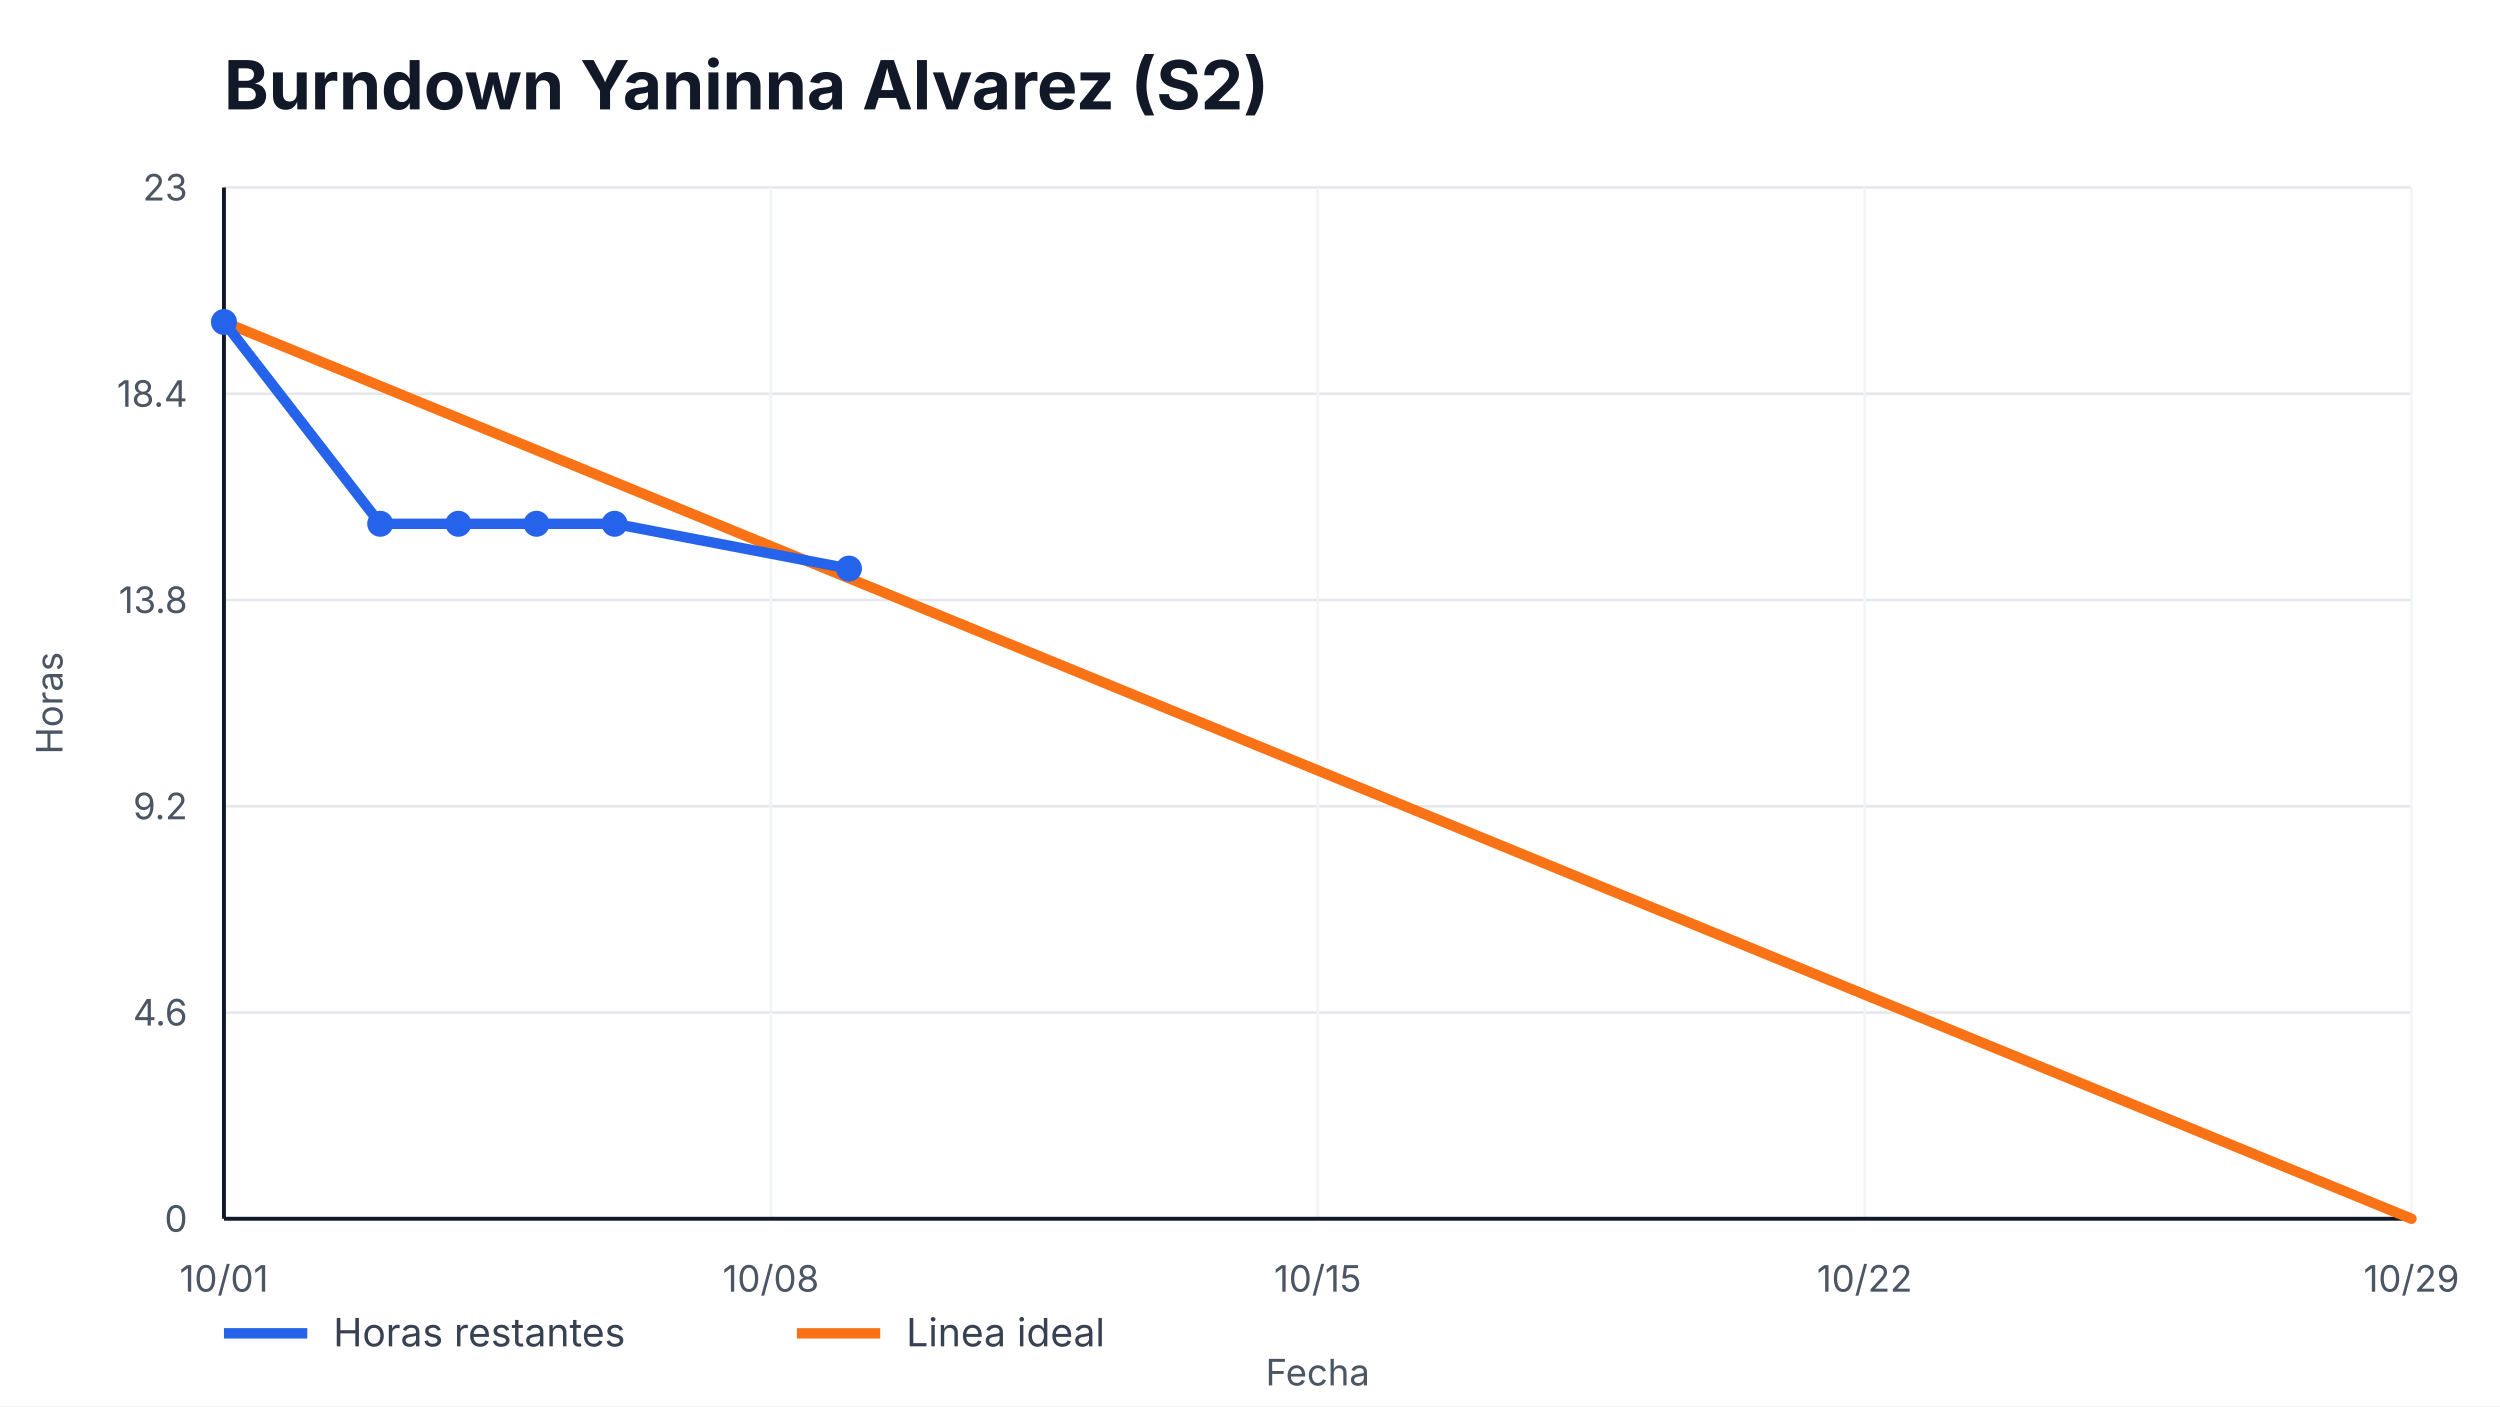
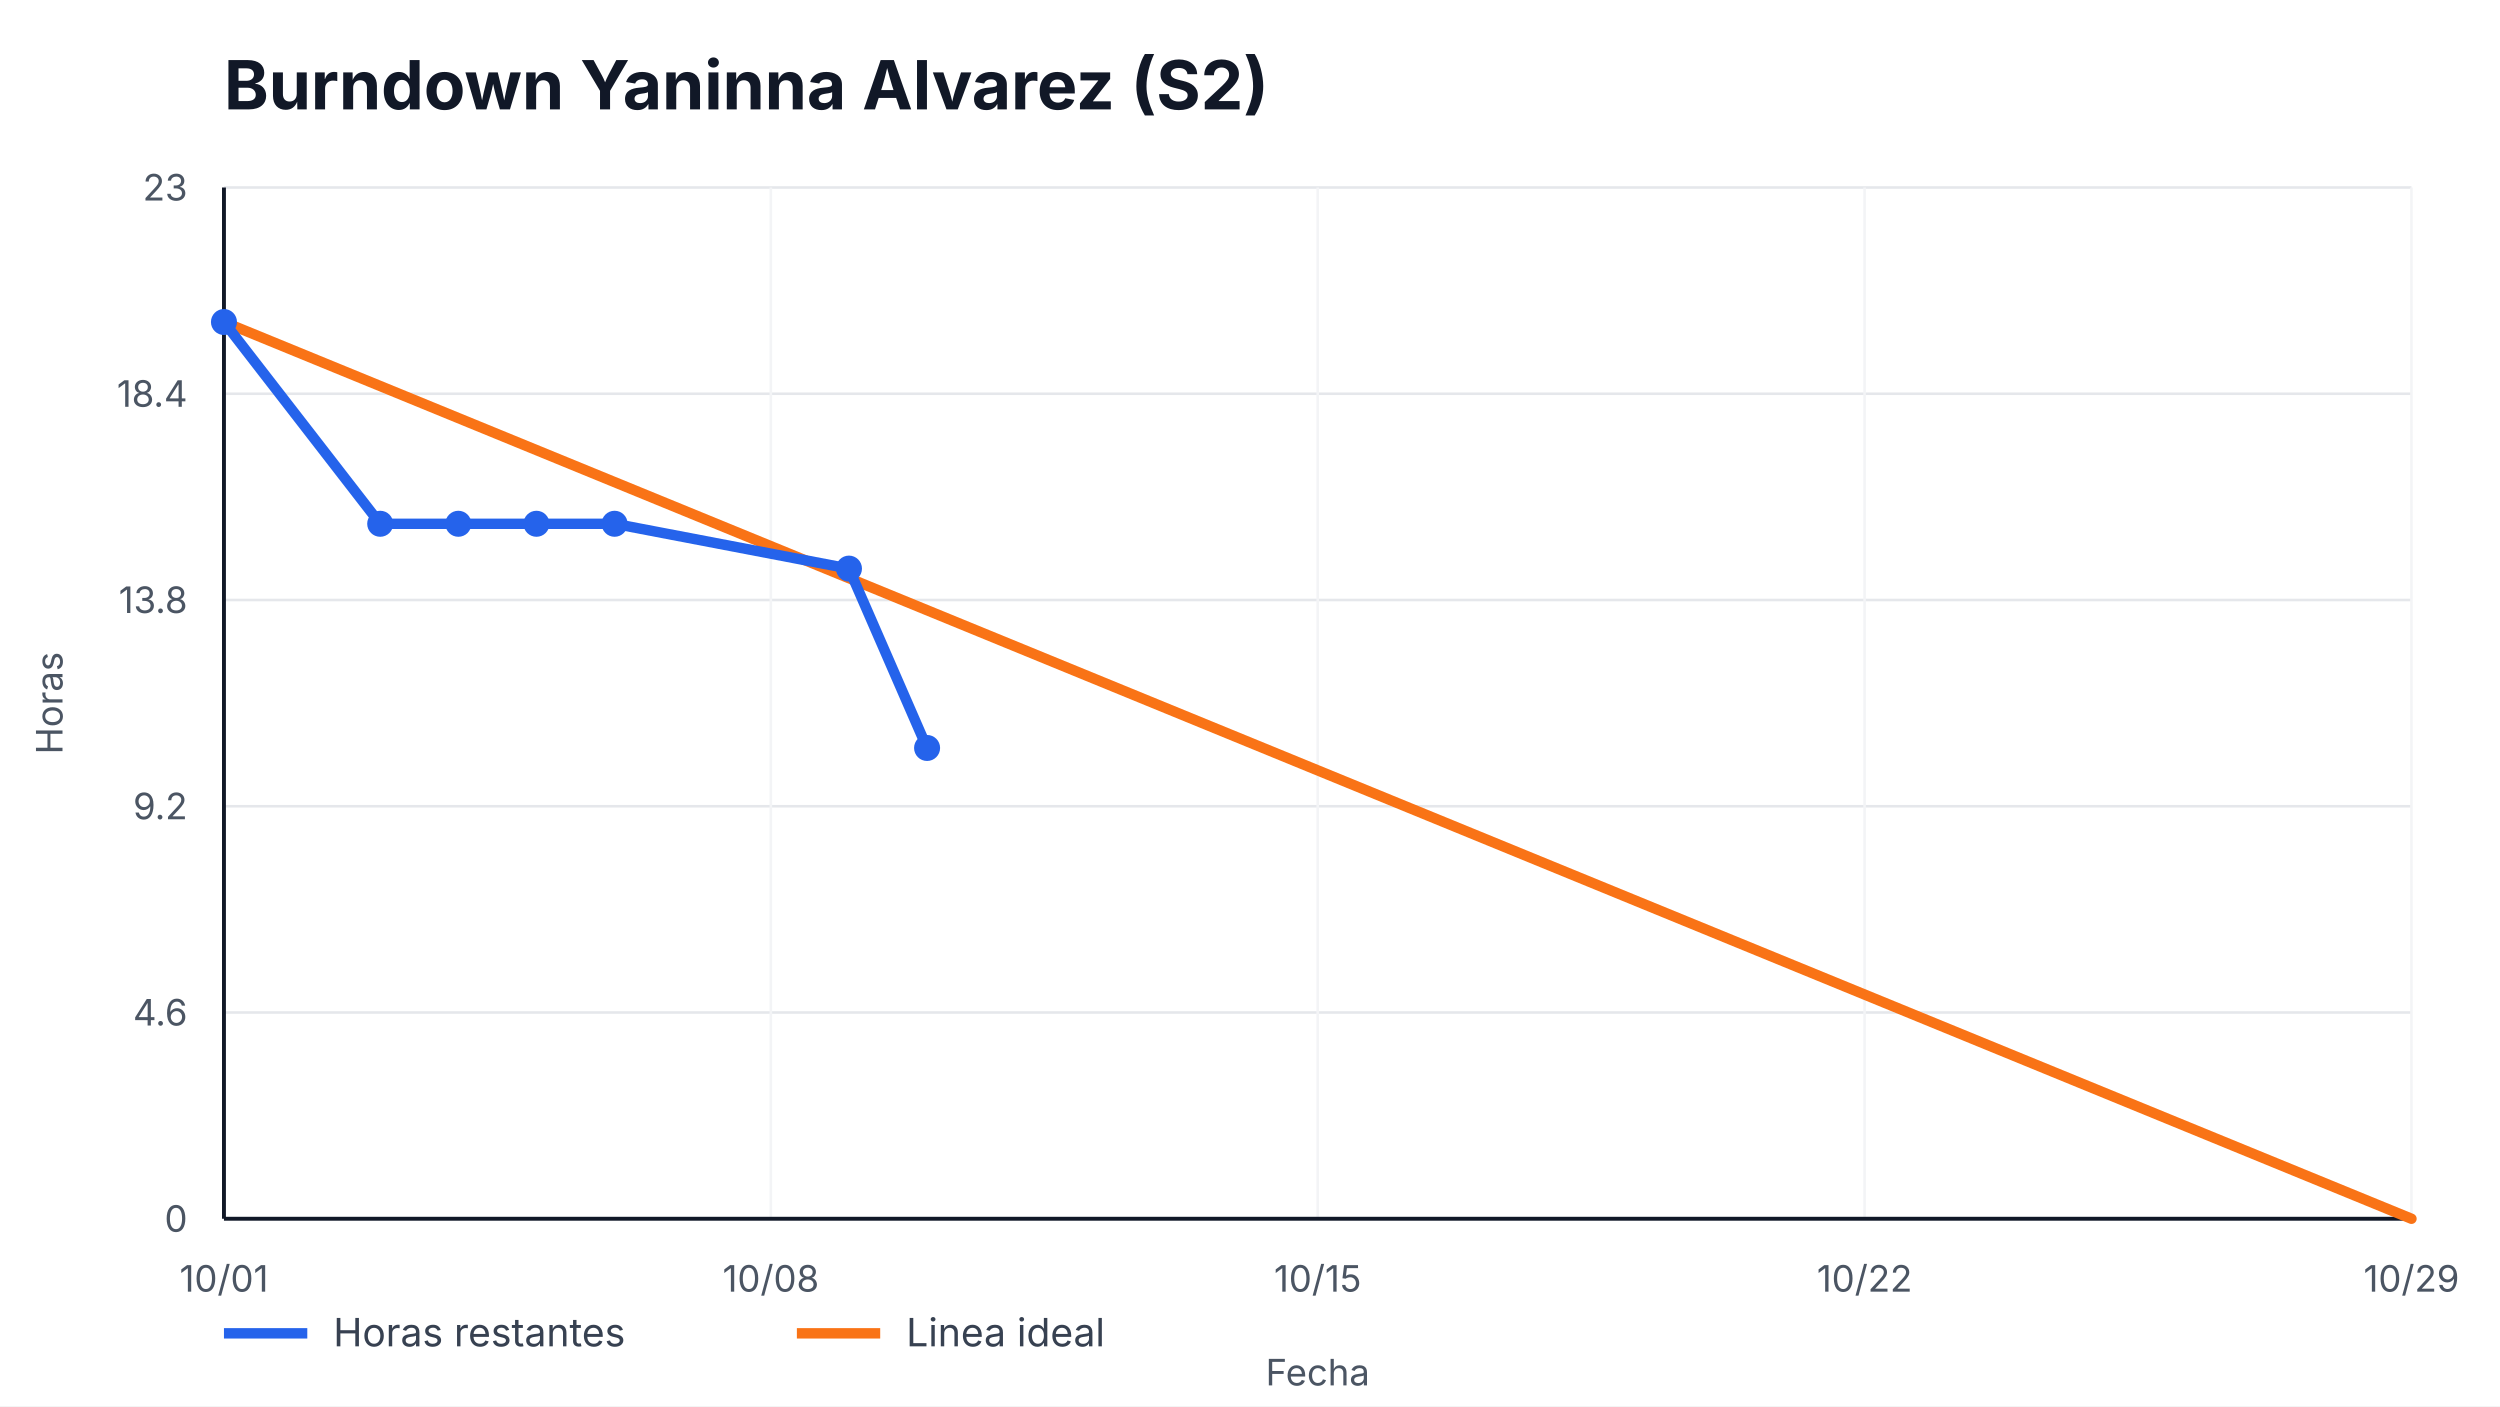
<svg xmlns="http://www.w3.org/2000/svg" width="960" height="540" viewBox="0 0 960 540" role="img" aria-label="Burndown Yaninna Alvarez (S2)">
  <style>
    text { font-family: -apple-system, BlinkMacSystemFont, "Segoe UI", sans-serif; fill: #111827; }
    .title { font-size: 26px; font-weight: 700; }
    .axis { font-size: 14px; fill: #4b5563; }
    .legend { font-size: 15px; fill: #374151; }
    .overrun { font-size: 14px; font-weight: 700; fill: #b91c1c; }
  </style>
  <rect width="100%" height="100%" fill="#ffffff" />
  <text x="86" y="42" class="title">Burndown Yaninna Alvarez (S2)</text>
  <g>
    <line x1="86" y1="468.00" x2="926" y2="468.00" stroke="#e5e7eb" />
    <line x1="86" y1="388.80" x2="926" y2="388.80" stroke="#e5e7eb" />
    <line x1="86" y1="309.60" x2="926" y2="309.60" stroke="#e5e7eb" />
    <line x1="86" y1="230.40" x2="926" y2="230.40" stroke="#e5e7eb" />
    <line x1="86" y1="151.20" x2="926" y2="151.20" stroke="#e5e7eb" />
    <line x1="86" y1="72.00" x2="926" y2="72.00" stroke="#e5e7eb" />
  </g>
  <g>
    <line x1="86.00" y1="72" x2="86.00" y2="468" stroke="#f3f4f6" />
    <text x="86.00" y="496" text-anchor="middle" class="axis">10/01</text>
    <line x1="296.00" y1="72" x2="296.00" y2="468" stroke="#f3f4f6" />
    <text x="296.00" y="496" text-anchor="middle" class="axis">10/08</text>
    <line x1="506.00" y1="72" x2="506.00" y2="468" stroke="#f3f4f6" />
    <text x="506.00" y="496" text-anchor="middle" class="axis">10/15</text>
    <line x1="716.00" y1="72" x2="716.00" y2="468" stroke="#f3f4f6" />
    <text x="716.00" y="496" text-anchor="middle" class="axis">10/22</text>
    <line x1="926.00" y1="72" x2="926.00" y2="468" stroke="#f3f4f6" />
    <text x="926.00" y="496" text-anchor="middle" class="axis">10/29</text>
  </g>
  <line x1="86" y1="468" x2="926" y2="468" stroke="#111827" stroke-width="1.5" />
  <line x1="86" y1="72" x2="86" y2="468" stroke="#111827" stroke-width="1.5" />
  <g>
    <text x="72" y="473.00" text-anchor="end" class="axis">0</text>
    <text x="72" y="393.80" text-anchor="end" class="axis">4.6</text>
    <text x="72" y="314.60" text-anchor="end" class="axis">9.2</text>
    <text x="72" y="235.40" text-anchor="end" class="axis">13.8</text>
    <text x="72" y="156.20" text-anchor="end" class="axis">18.4</text>
    <text x="72" y="77.00" text-anchor="end" class="axis">23</text>
  </g>
  <polyline points="86.00,123.65 926.00,468.00" fill="none" stroke="#f97316" stroke-width="4" stroke-linecap="round" />
-   <polyline points="86.00,123.65 146.00,201.13 176.00,201.13 206.00,201.13 236.00,201.13 326.00,218.35" fill="none" stroke="#2563eb" stroke-width="4" stroke-linecap="round" stroke-linejoin="round" />
+   <polyline points="86.00,123.65 146.00,201.13 176.00,201.13 206.00,201.13 236.00,201.13 326.00,218.35 356.00,287.22" fill="none" stroke="#2563eb" stroke-width="4" stroke-linecap="round" stroke-linejoin="round" />
  <g>
    <circle cx="86.00" cy="123.65" r="5" fill="#2563eb" />
    <circle cx="146.00" cy="201.13" r="5" fill="#2563eb" />
    <circle cx="176.00" cy="201.13" r="5" fill="#2563eb" />
    <circle cx="206.00" cy="201.13" r="5" fill="#2563eb" />
    <circle cx="236.00" cy="201.13" r="5" fill="#2563eb" />
    <circle cx="326.00" cy="218.35" r="5" fill="#2563eb" />
+     <circle cx="356.00" cy="287.22" r="5" fill="#2563eb" />
  </g>
  <line x1="86" y1="512" x2="118" y2="512" stroke="#2563eb" stroke-width="4" />
  <text x="128" y="517" class="legend">Horas restantes</text>
  <line x1="306" y1="512" x2="338" y2="512" stroke="#f97316" stroke-width="4" />
  <text x="348" y="517" class="legend">Linea ideal</text>
  <text x="506.0" y="532" text-anchor="middle" class="axis">Fecha</text>
  <text x="24" y="270.0" transform="rotate(-90 24,270.0)" text-anchor="middle" class="axis">Horas</text>
</svg>
